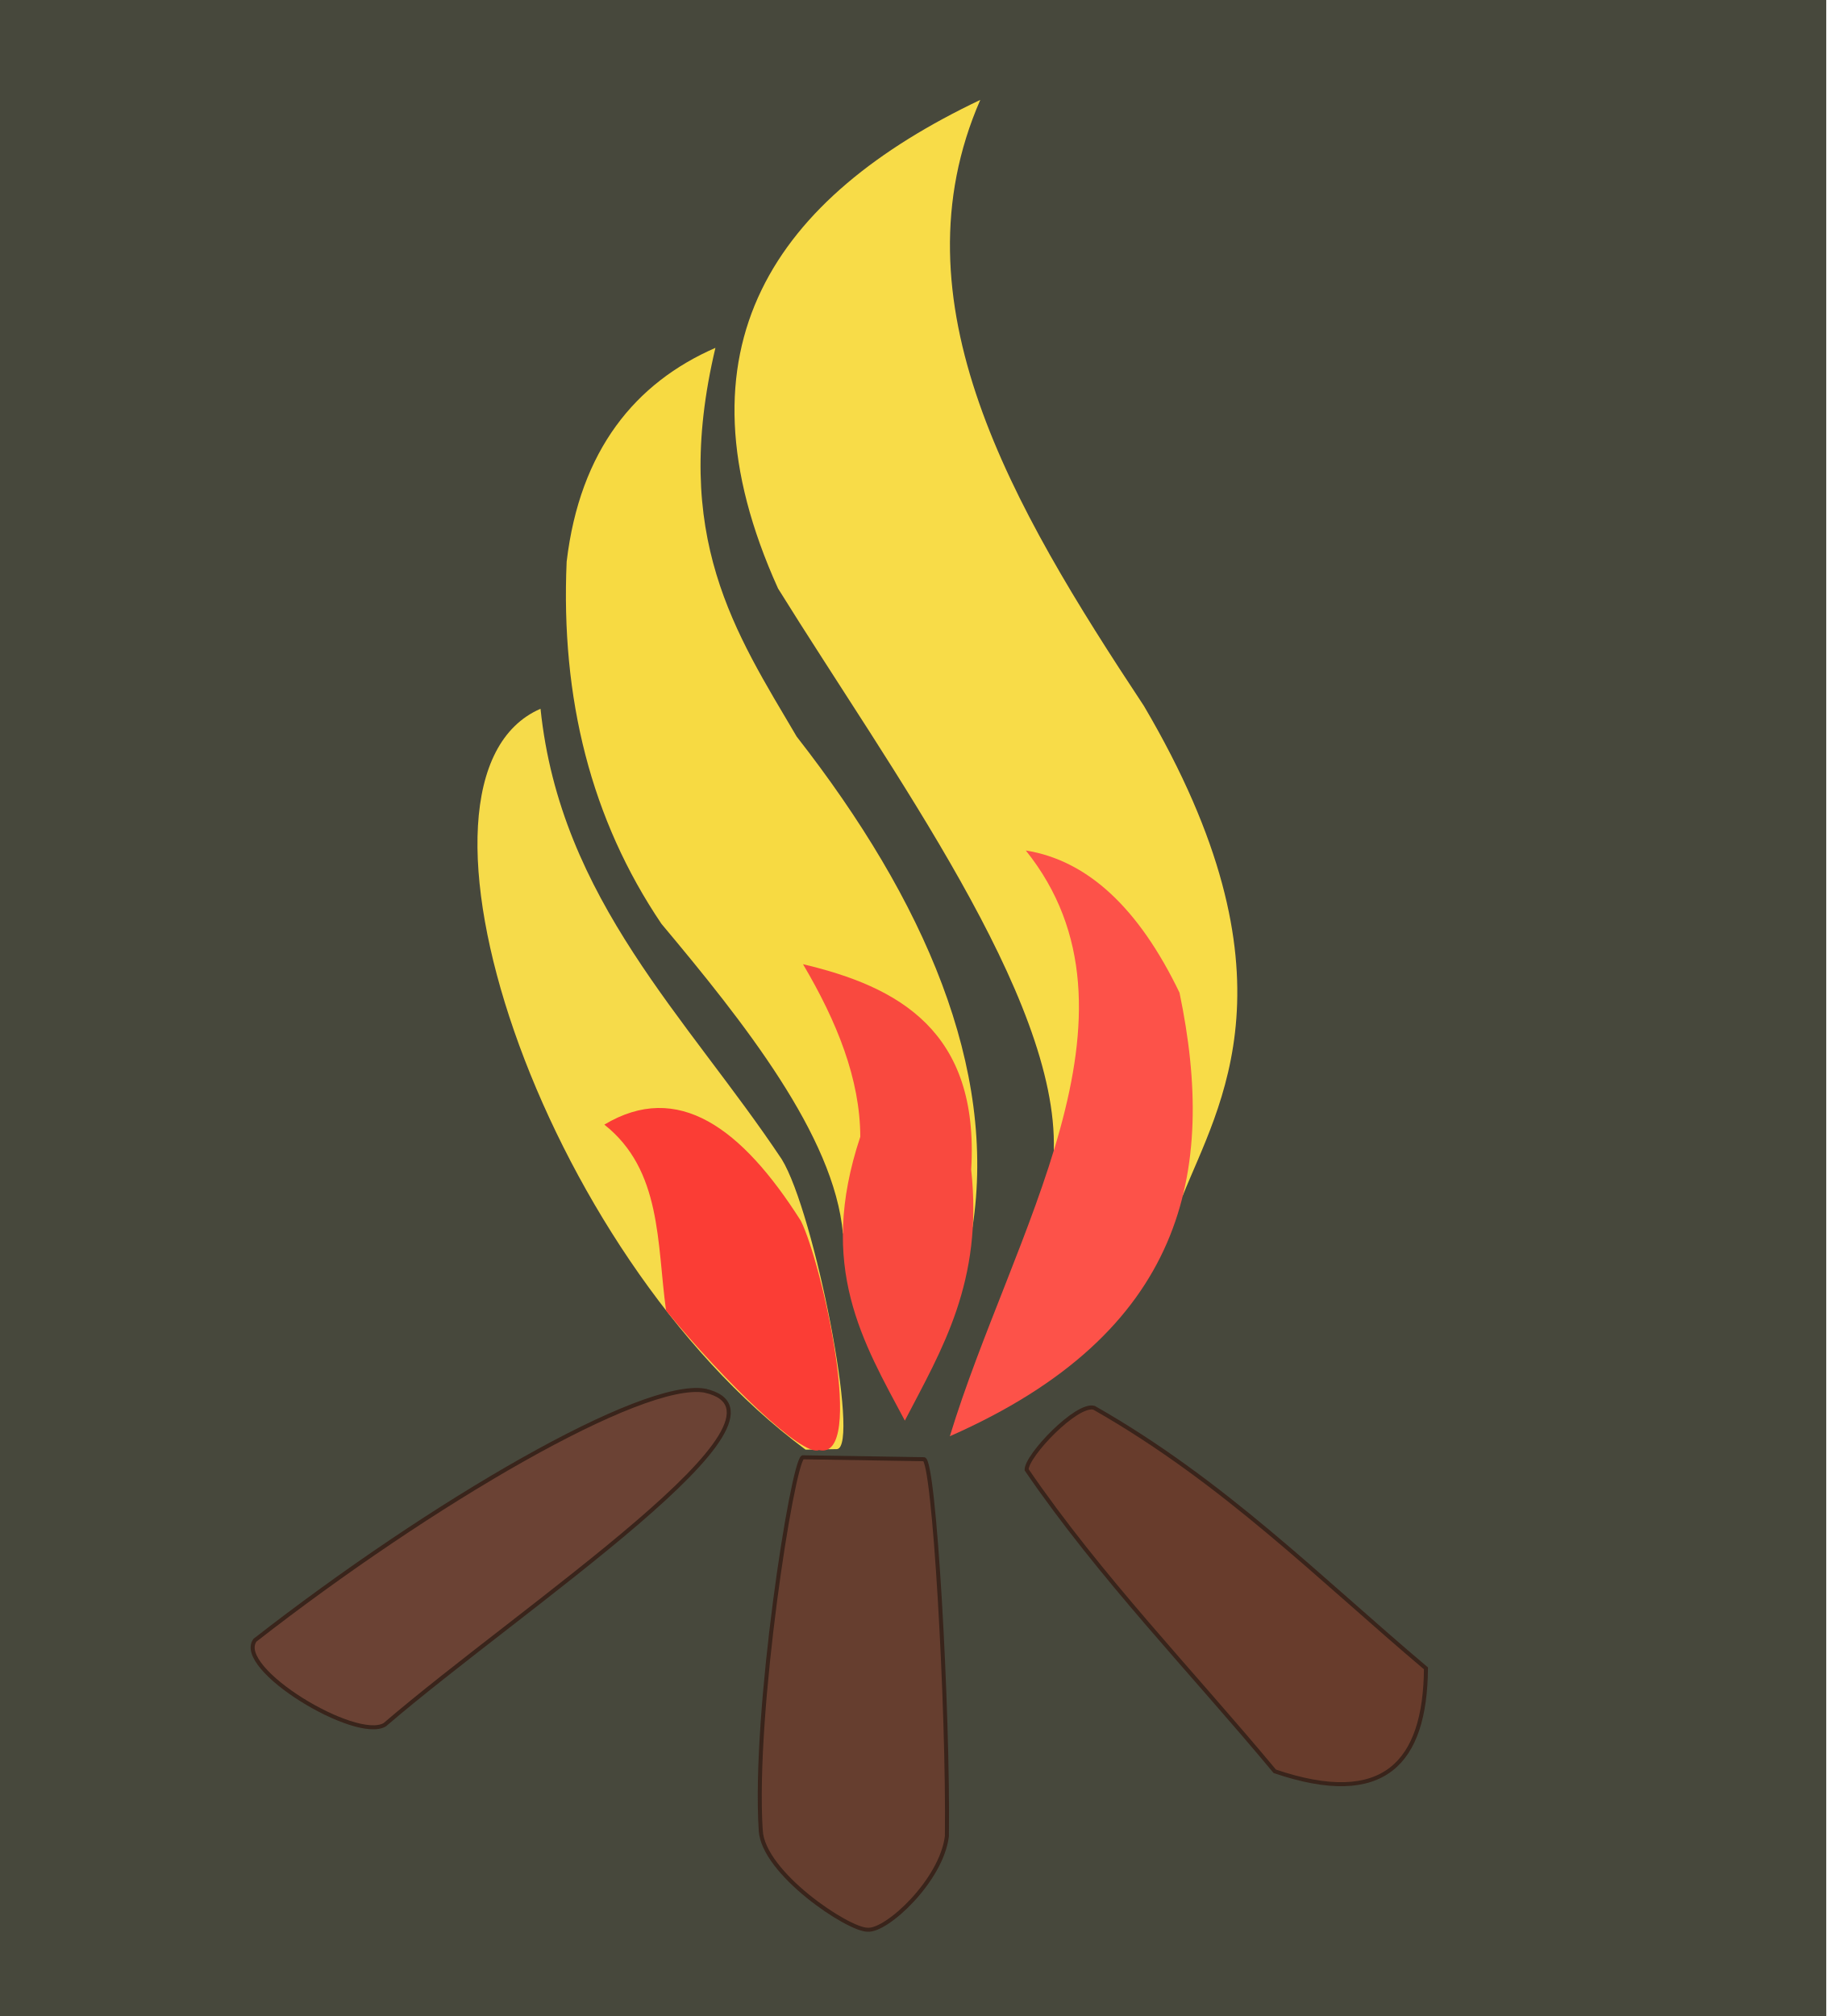
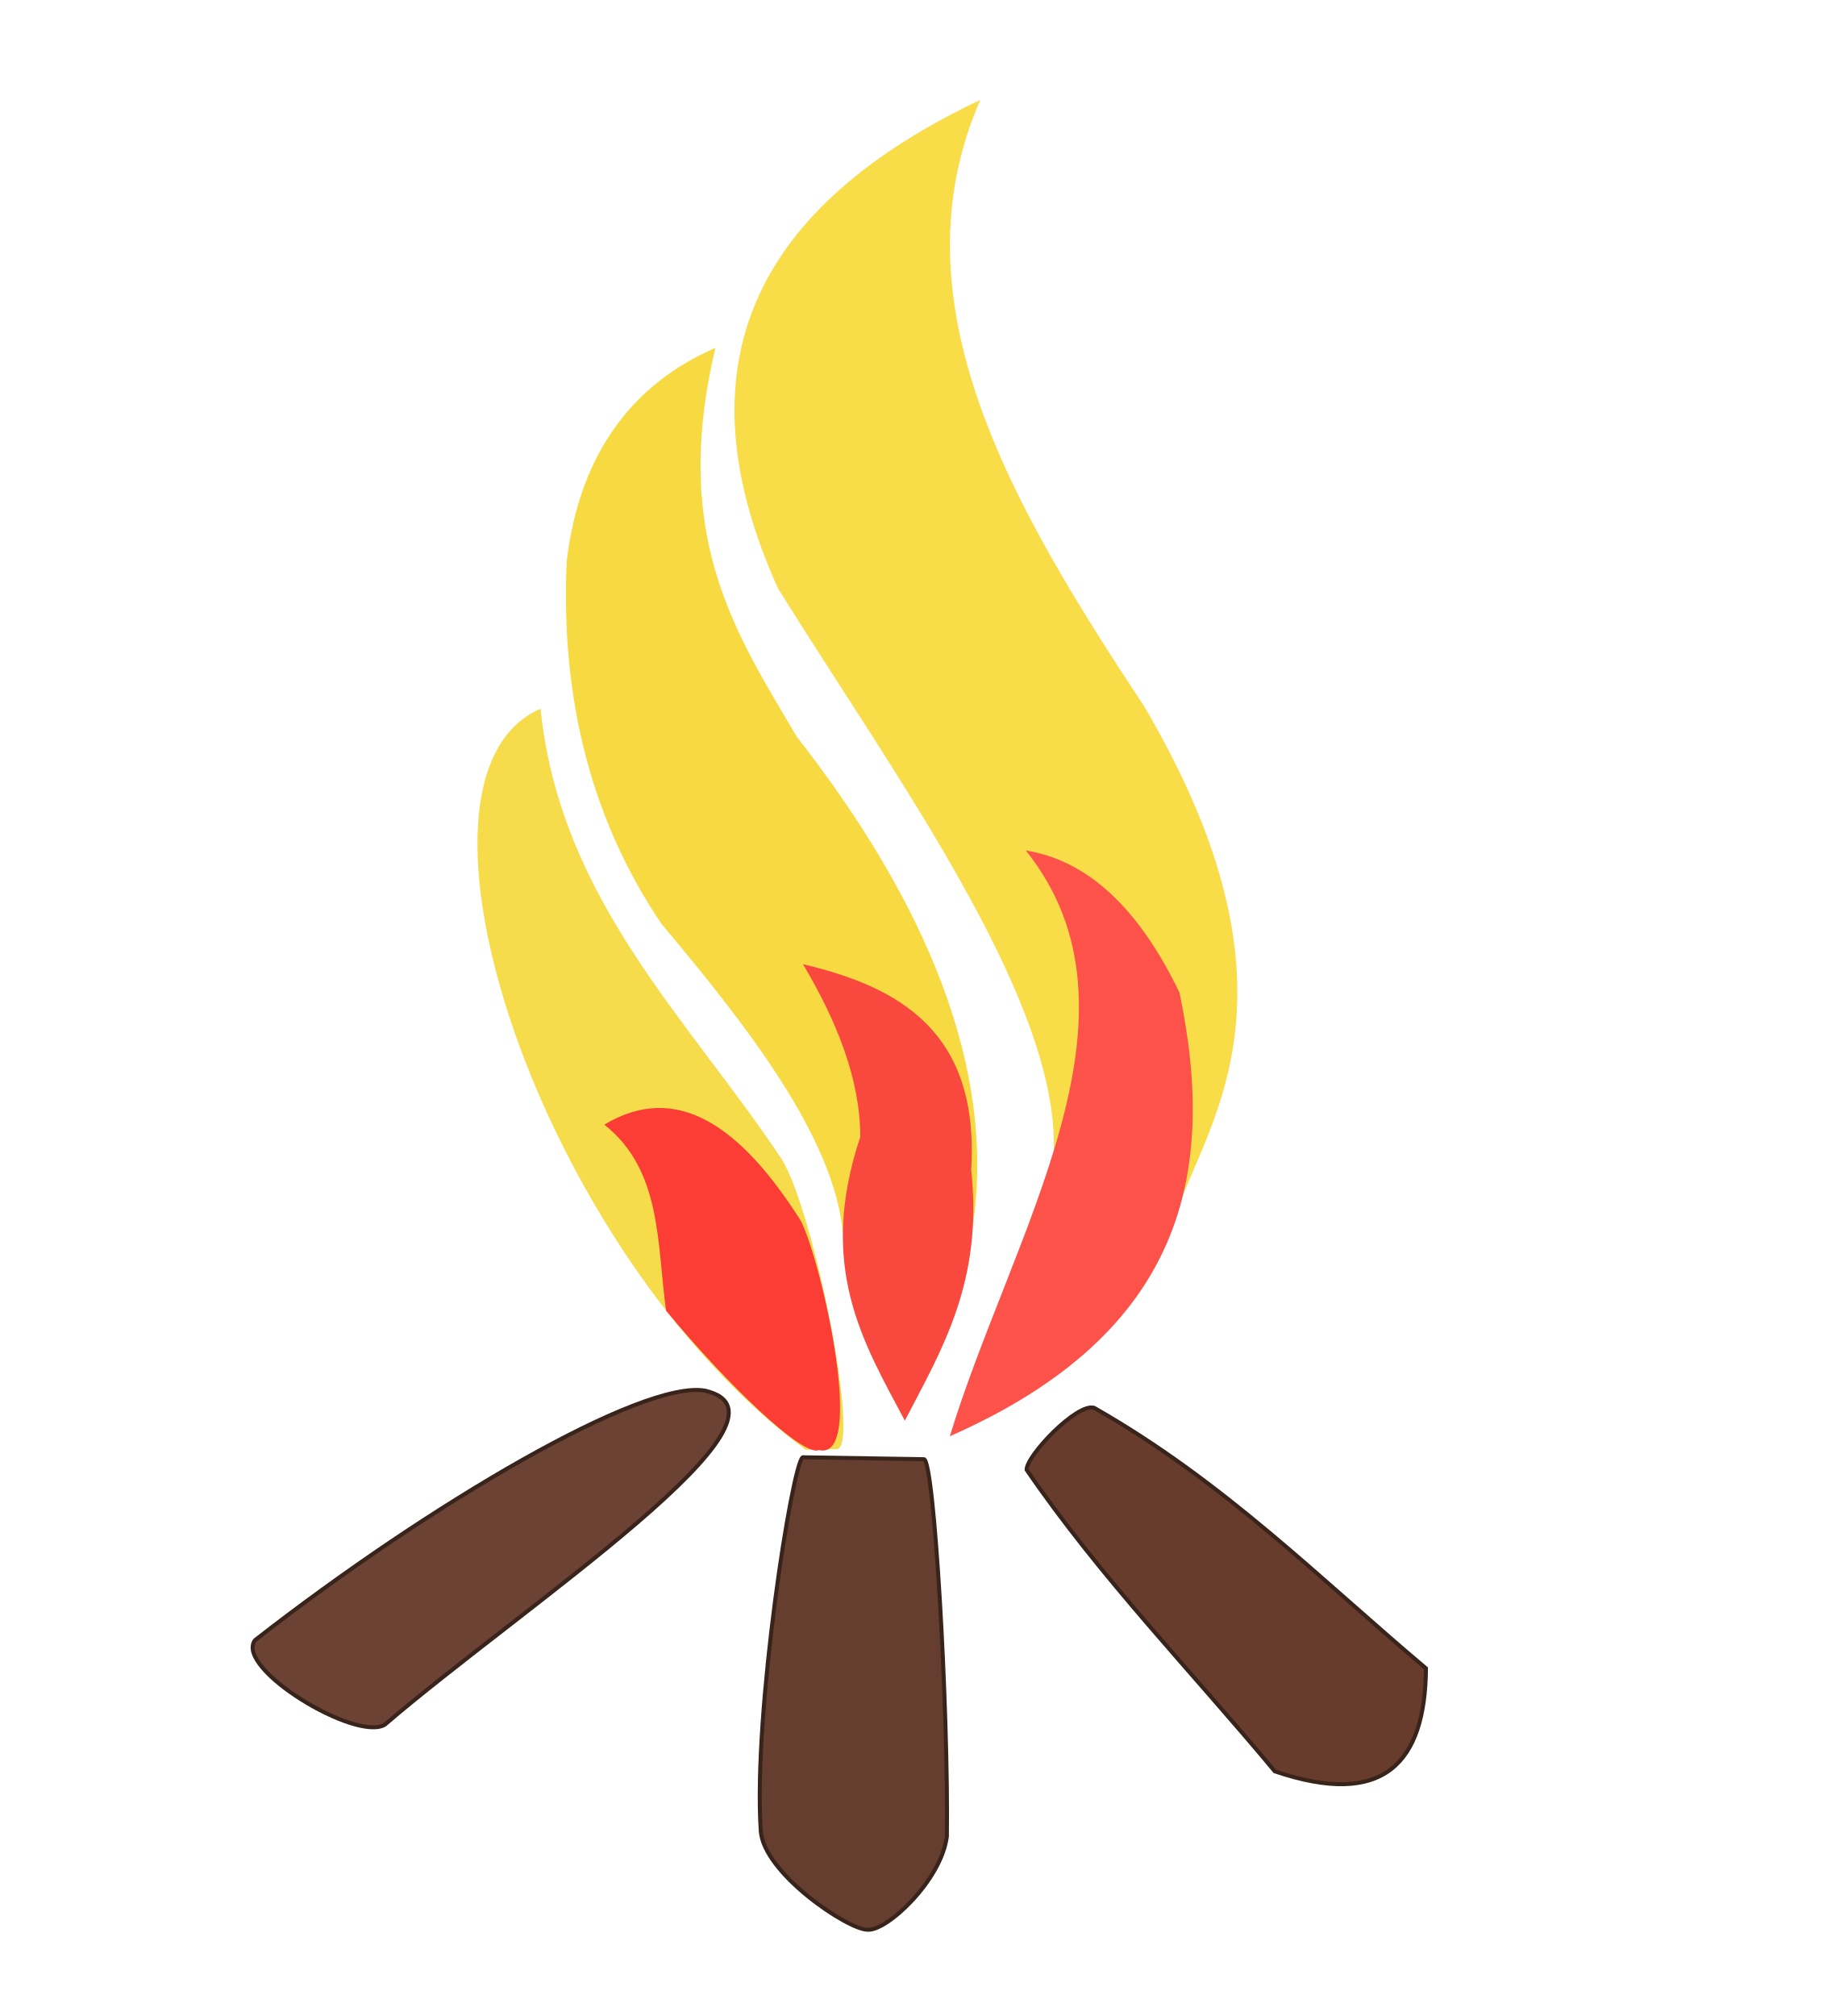
<svg xmlns="http://www.w3.org/2000/svg" width="120.507mm" height="133.006mm" viewBox="0 0 120.507 133.006" version="1.1" id="svg48957">
  <defs id="defs48954">
    <rect x="97.769" y="19.156" width="58.578" height="18.548" id="rect198031" />
    <rect x="149.615" y="24.216" width="66.253" height="30.423" id="rect179635" />
    <marker style="overflow:visible" id="Arrow1Send" refX="0" refY="0" orient="auto">
      <path transform="matrix(-0.2,0,0,-0.2,-1.2,0)" style="fill:context-stroke;fill-rule:evenodd;stroke:context-stroke;stroke-width:1pt" d="M 0,0 5,-5 -12.5,0 5,5 Z" id="path176182" />
    </marker>
    <marker style="overflow:visible" id="Arrow1Mend" refX="0" refY="0" orient="auto">
      <path transform="matrix(-0.4,0,0,-0.4,-4,0)" style="fill:context-stroke;fill-rule:evenodd;stroke:context-stroke;stroke-width:1pt" d="M 0,0 5,-5 -12.5,0 5,5 Z" id="path176176" />
    </marker>
    <marker style="overflow:visible" id="Arrow2Lstart" refX="0" refY="0" orient="auto">
      <path transform="matrix(1.1,0,0,1.1,1.1,0)" d="M 8.719,4.034 -2.207,0.016 8.719,-4.002 c -1.745,2.372 -1.735,5.617 -6e-7,8.035 z" style="fill:context-stroke;fill-rule:evenodd;stroke-width:0.625;stroke-linejoin:round" id="path176185" />
    </marker>
    <marker style="overflow:visible" id="marker176455" refX="0" refY="0" orient="auto">
      <path transform="matrix(0.8,0,0,0.8,10,0)" style="fill:context-stroke;fill-rule:evenodd;stroke:context-stroke;stroke-width:1pt" d="M 0,0 5,-5 -12.5,0 5,5 Z" id="path176453" />
    </marker>
    <marker style="overflow:visible" id="marker176445" refX="0" refY="0" orient="auto">
      <path transform="matrix(0.8,0,0,0.8,10,0)" style="fill:context-stroke;fill-rule:evenodd;stroke:context-stroke;stroke-width:1pt" d="M 0,0 5,-5 -12.5,0 5,5 Z" id="path176443" />
    </marker>
    <marker style="overflow:visible" id="Arrow1Lend" refX="0" refY="0" orient="auto">
      <path transform="matrix(-0.8,0,0,-0.8,-10,0)" style="fill:context-stroke;fill-rule:evenodd;stroke:context-stroke;stroke-width:1pt" d="M 0,0 5,-5 -12.5,0 5,5 Z" id="path176170" />
    </marker>
    <marker style="overflow:visible" id="Arrow1Lstart" refX="0" refY="0" orient="auto">
      <path transform="matrix(0.8,0,0,0.8,10,0)" style="fill:context-stroke;fill-rule:evenodd;stroke:context-stroke;stroke-width:1pt" d="M 0,0 5,-5 -12.5,0 5,5 Z" id="path176167" />
    </marker>
    <marker style="overflow:visible" id="Arrow1Send-3" refX="0" refY="0" orient="auto">
      <path transform="matrix(-0.2,0,0,-0.2,-1.2,0)" style="fill:context-stroke;fill-rule:evenodd;stroke:context-stroke;stroke-width:1pt" d="M 0,0 5,-5 -12.5,0 5,5 Z" id="path176182-6" />
    </marker>
    <rect x="149.615" y="24.216" width="71.074" height="30.754" id="rect179635-6" />
    <marker style="overflow:visible" id="Arrow1Send-3-9" refX="0" refY="0" orient="auto">
      <path transform="matrix(-0.2,0,0,-0.2,-1.2,0)" style="fill:context-stroke;fill-rule:evenodd;stroke:context-stroke;stroke-width:1pt" d="M 0,0 5,-5 -12.5,0 5,5 Z" id="path176182-6-1" />
    </marker>
    <rect x="149.615" y="24.216" width="71.074" height="30.754" id="rect179635-6-7" />
    <marker style="overflow:visible" id="Arrow1Send-9" refX="0" refY="0" orient="auto">
      <path transform="matrix(-0.2,0,0,-0.2,-1.2,0)" style="fill:context-stroke;fill-rule:evenodd;stroke:context-stroke;stroke-width:1pt" d="M 0,0 5,-5 -12.5,0 5,5 Z" id="path176182-3" />
    </marker>
    <marker style="overflow:visible" id="Arrow1Send-0" refX="0" refY="0" orient="auto">
      <path transform="matrix(-0.2,0,0,-0.2,-1.2,0)" style="fill:context-stroke;fill-rule:evenodd;stroke:context-stroke;stroke-width:1pt" d="M 0,0 5,-5 -12.5,0 5,5 Z" id="path176182-62" />
    </marker>
    <marker style="overflow:visible" id="Arrow1Send-8" refX="0" refY="0" orient="auto">
      <path transform="matrix(-0.2,0,0,-0.2,-1.2,0)" style="fill:context-stroke;fill-rule:evenodd;stroke:context-stroke;stroke-width:1pt" d="M 0,0 5,-5 -12.5,0 5,5 Z" id="path176182-7" />
    </marker>
    <rect x="149.615" y="24.216" width="71.074" height="30.754" id="rect179635-6-7-2" />
    <rect x="149.615" y="24.216" width="107.841" height="53.459" id="rect179635-6-7-23" />
    <rect x="149.615" y="24.216" width="71.074" height="30.754" id="rect179635-6-7-5" />
  </defs>
-   <g id="layer7" transform="translate(-46.52388,-70.80587)">
-     <rect style="fill:#47483c;fill-opacity:1;fill-rule:evenodd;stroke:none;stroke-width:1.445;stroke-linecap:round;stroke-linejoin:round;stroke-miterlimit:4;stroke-dasharray:none;stroke-opacity:1" id="rect161878" width="120.507" height="133.006" x="46.524" y="70.806" />
-   </g>
+   <g id="layer7" transform="translate(-46.52388,-70.80587)" />
  <g id="layer5" style="display:inline;opacity:1" transform="translate(-46.52388,-70.80587)">
    <path style="font-variation-settings:normal;opacity:1;vector-effect:none;fill:#6b4234;fill-opacity:1;stroke:#39241b;stroke-width:0.265px;stroke-linecap:butt;stroke-linejoin:miter;stroke-miterlimit:4;stroke-dasharray:none;stroke-dashoffset:0;stroke-opacity:1;stop-color:#000000;stop-opacity:1" d="m 93.036,162.553 c -4.135,-0.712 -18.025,7.377 -29.689,16.467 -1.346,1.866 6.664,6.711 8.567,5.574 9.072,-7.786 28.315,-20.413 21.122,-22.04 z" id="path49014" />
    <path style="font-variation-settings:normal;opacity:1;vector-effect:none;fill:#663e2f;fill-opacity:1;stroke:#39241b;stroke-width:0.265px;stroke-linecap:butt;stroke-linejoin:miter;stroke-miterlimit:4;stroke-dasharray:none;stroke-dashoffset:0;stroke-opacity:1;stop-color:#000000;stop-opacity:1" d="m 96.722,191.561 c 0.139,2.813 5.776,6.577 7.054,6.558 1.271,0.106 4.871,-3.259 5.229,-6.164 0.109,-8.293 -0.842,-25.04 -1.529,-24.878 l -7.982,-0.127 c -0.687,0.382 -3.275,16.829 -2.773,24.611 z" id="path64825" />
    <path style="font-variation-settings:normal;opacity:1;vector-effect:none;fill:#683c2c;fill-opacity:1;stroke:#39241b;stroke-width:0.265px;stroke-linecap:butt;stroke-linejoin:miter;stroke-miterlimit:4;stroke-dasharray:none;stroke-dashoffset:0;stroke-opacity:1;stop-color:#000000;stop-opacity:1" d="m 114.267,167.775 c 4.841,7.077 10.88,13.289 16.375,19.893 7.216,2.451 9.924,-0.561 9.976,-6.792 -7.02,-5.919 -13.331,-12.315 -21.9,-17.191 -1.148,-0.326 -4.474,3.171 -4.451,4.09 z" id="path93385" />
    <path style="font-variation-settings:normal;opacity:1;vector-effect:none;fill:#f6db4a;fill-opacity:1;stroke:none;stroke-width:0.265px;stroke-linecap:butt;stroke-linejoin:miter;stroke-miterlimit:4;stroke-dasharray:none;stroke-dashoffset:0;stroke-opacity:1;stop-color:#000000;stop-opacity:1" d="m 99.683,166.448 c -17.55,-12.994 -27.906,-44.353 -17.492,-48.882 1.308,12.618 9.706,20.396 15.918,29.723 2.158,3.5 5.197,18.989 3.643,19.123 z" id="path104536" />
    <path style="font-variation-settings:normal;opacity:1;vector-effect:none;fill:#f7da42;fill-opacity:1;stroke:none;stroke-width:0.265px;stroke-linecap:butt;stroke-linejoin:miter;stroke-miterlimit:4;stroke-dasharray:none;stroke-dashoffset:0;stroke-opacity:1;stop-color:#000000;stop-opacity:1" d="m 102.145,152.186 c -0.572,-6.438 -6.553,-13.958 -11.978,-20.434 -4.64,-6.874 -6.649,-14.87 -6.252,-23.892 0.873,-7.363 4.54,-11.804 9.817,-14.105 -2.962,12.474 1.344,18.822 5.364,25.651 8.48,10.85 13.211,21.892 11.602,32.364 z" id="path115877" />
    <path style="font-variation-settings:normal;opacity:1;vector-effect:none;fill:#f8dc48;fill-opacity:1;stroke:none;stroke-width:0.265px;stroke-linecap:butt;stroke-linejoin:miter;stroke-miterlimit:4;stroke-dasharray:none;stroke-dashoffset:0;stroke-opacity:1;stop-color:#000000;stop-opacity:1" d="m 116.059,146.699 c 0.302,-10.094 -10.697,-24.999 -18.195,-37.068 -7.204,-15.923 -0.167,-25.816 13.345,-32.235 -5.807,13.304 2.01,26.706 10.798,39.985 10.483,17.798 4.935,26.344 2.544,32.354 z" id="path124300" />
  </g>
  <g id="layer6" style="opacity:1" transform="translate(-46.52388,-70.80587)">
    <path style="font-variation-settings:normal;opacity:1;vector-effect:none;fill:#fb3d35;fill-opacity:1;stroke:none;stroke-width:0.265px;stroke-linecap:butt;stroke-linejoin:miter;stroke-miterlimit:4;stroke-dasharray:none;stroke-dashoffset:0;stroke-opacity:1;stop-color:#000000;stop-opacity:1" d="m 100.563,166.474 c -1.068,0.476 -6.113,-4.386 -10.088,-9.197 -0.611,-4.449 -0.272,-9.271 -4.074,-12.274 4.847,-2.902 9.067,0.2 12.968,6.348 1.417,2.849 4.315,15.87 1.195,15.123 z" id="path132068" />
    <path style="font-variation-settings:normal;opacity:1;vector-effect:none;fill:#f9493f;fill-opacity:1;stroke:none;stroke-width:0.265px;stroke-linecap:butt;stroke-linejoin:miter;stroke-miterlimit:4;stroke-dasharray:none;stroke-dashoffset:0;stroke-opacity:1;stop-color:#000000;stop-opacity:1" d="m 106.231,164.533 c -2.744,-5.159 -5.806,-10.124 -2.94,-18.728 -0.011,-3.795 -1.534,-7.59 -3.78,-11.386 6.259,1.48 11.657,4.377 11.097,13.55 0.801,7.399 -1.934,11.861 -4.378,16.564 z" id="path139935" />
    <path style="font-variation-settings:normal;opacity:1;vector-effect:none;fill:#fd5249;fill-opacity:1;stroke:none;stroke-width:0.265px;stroke-linecap:butt;stroke-linejoin:miter;stroke-miterlimit:4;stroke-dasharray:none;stroke-dashoffset:0;stroke-opacity:1;stop-color:#000000;stop-opacity:1" d="m 109.2,165.562 c 15.529,-6.84 17.626,-17.417 15.155,-29.264 -2.676,-5.559 -6.045,-8.725 -10.142,-9.381 8.654,10.789 -0.939,25.276 -5.013,38.645 z" id="path146914" />
  </g>
  <g id="layer8" style="display:inline" transform="translate(-46.52388,-70.80587)">
    <text xml:space="preserve" id="text198029" style="font-size:1.411px;line-height:1.25;font-family:sans-serif;letter-spacing:0px;word-spacing:0px;white-space:pre;shape-inside:url(#rect198031)" />
  </g>
</svg>
